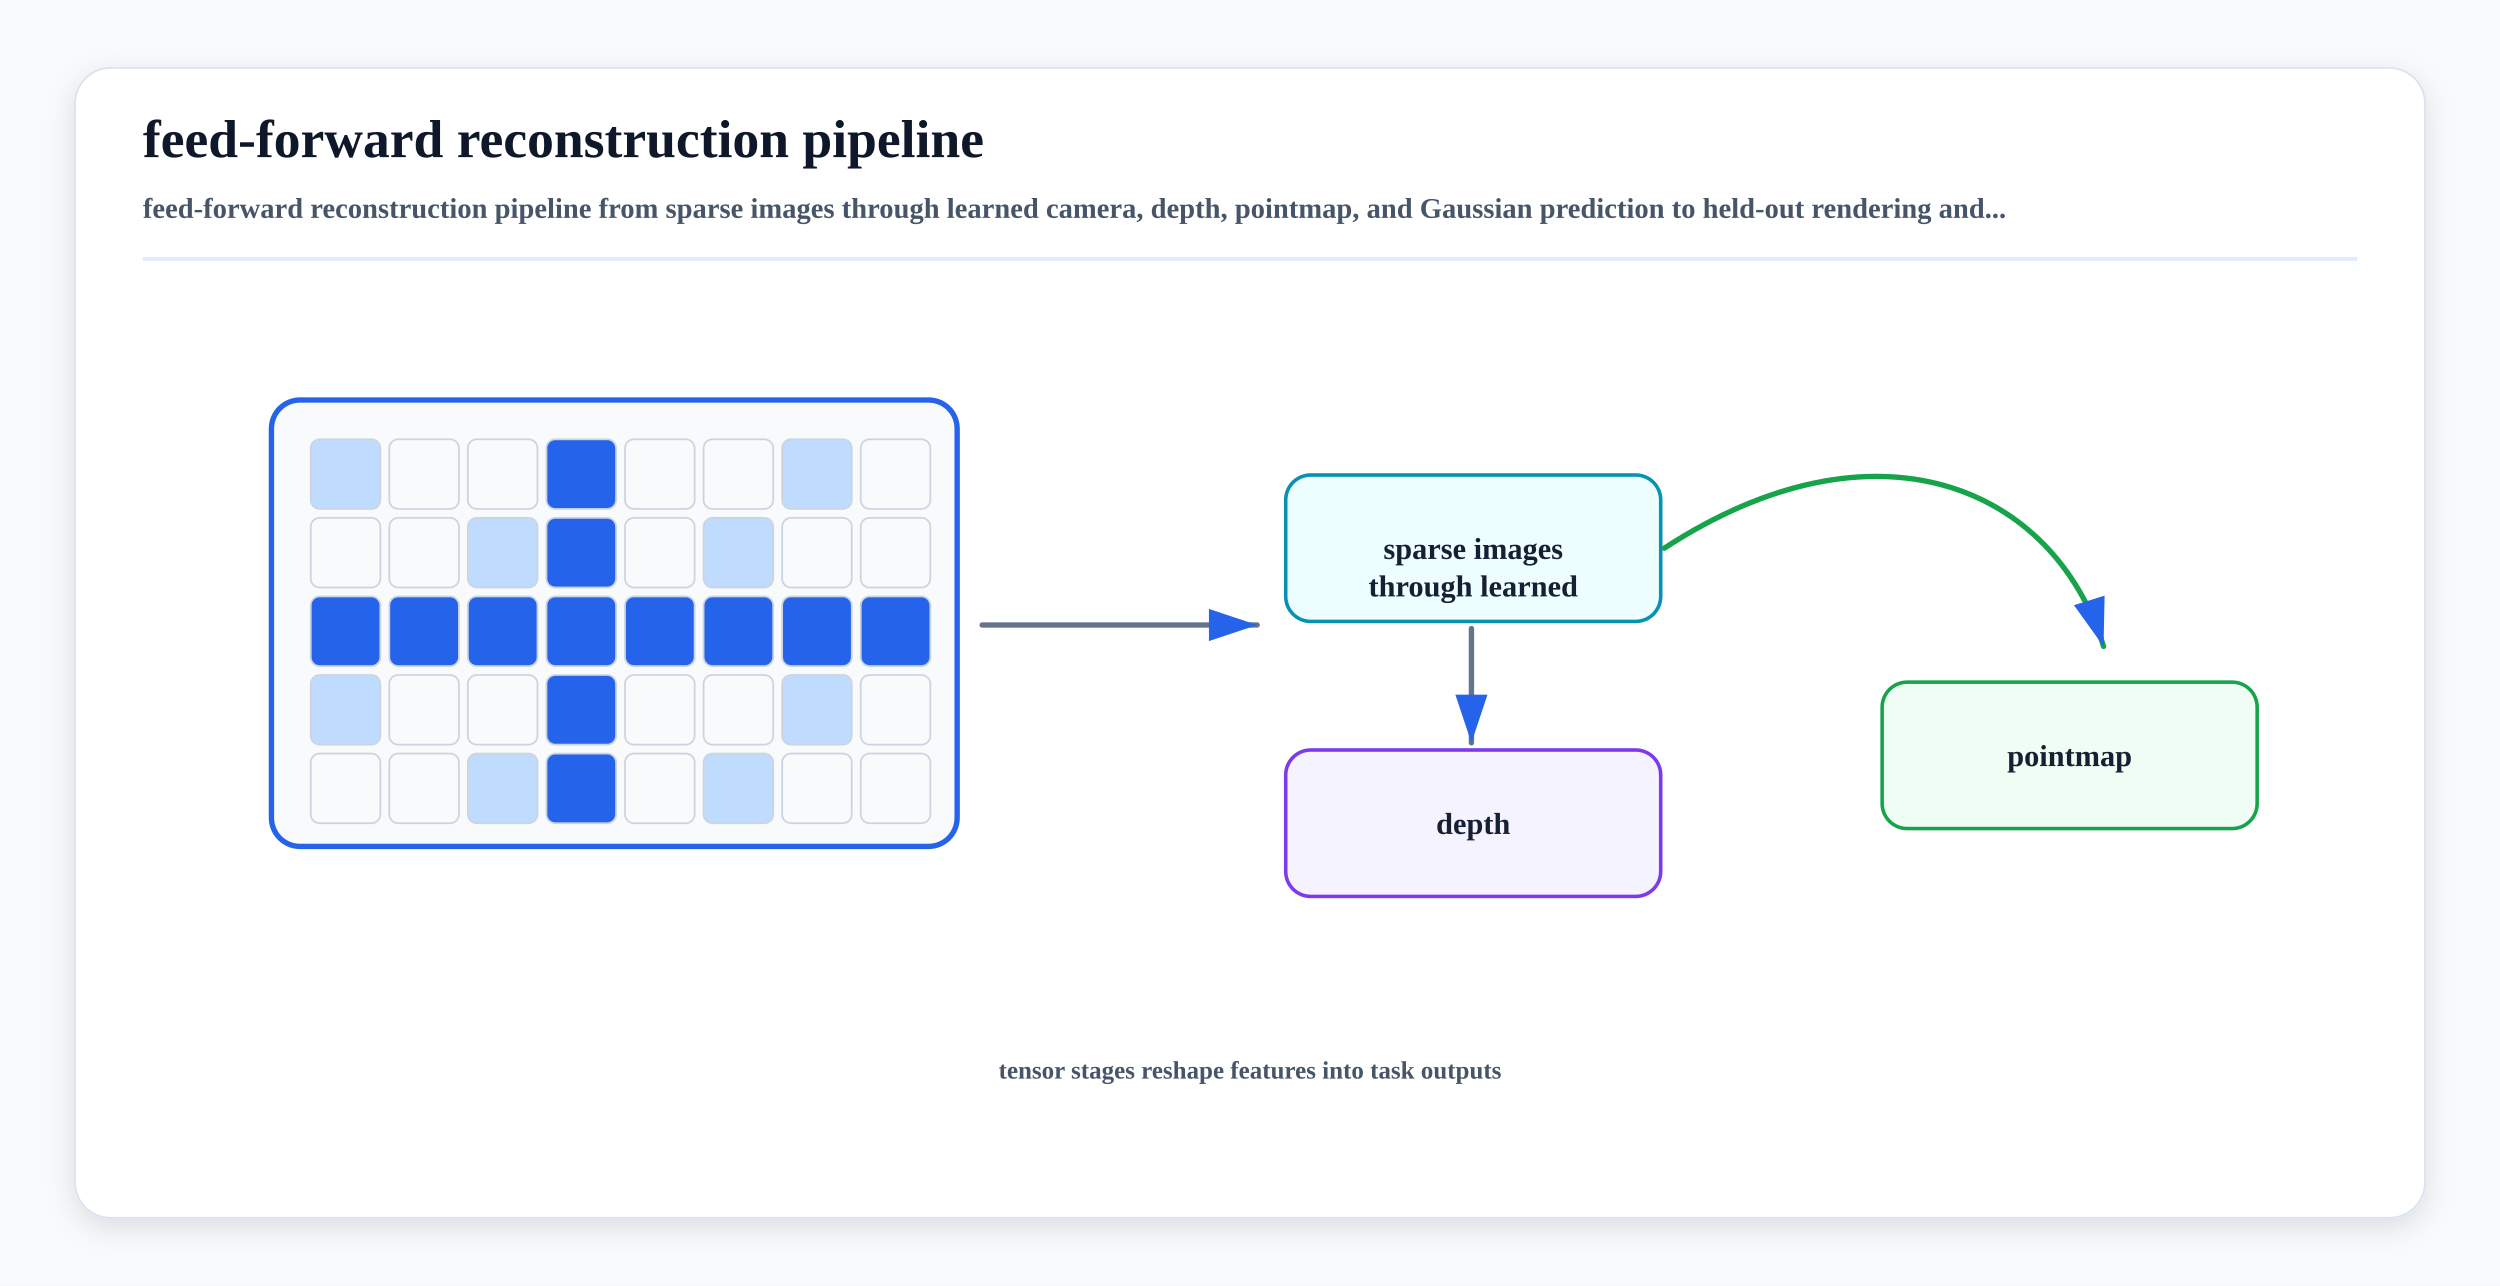
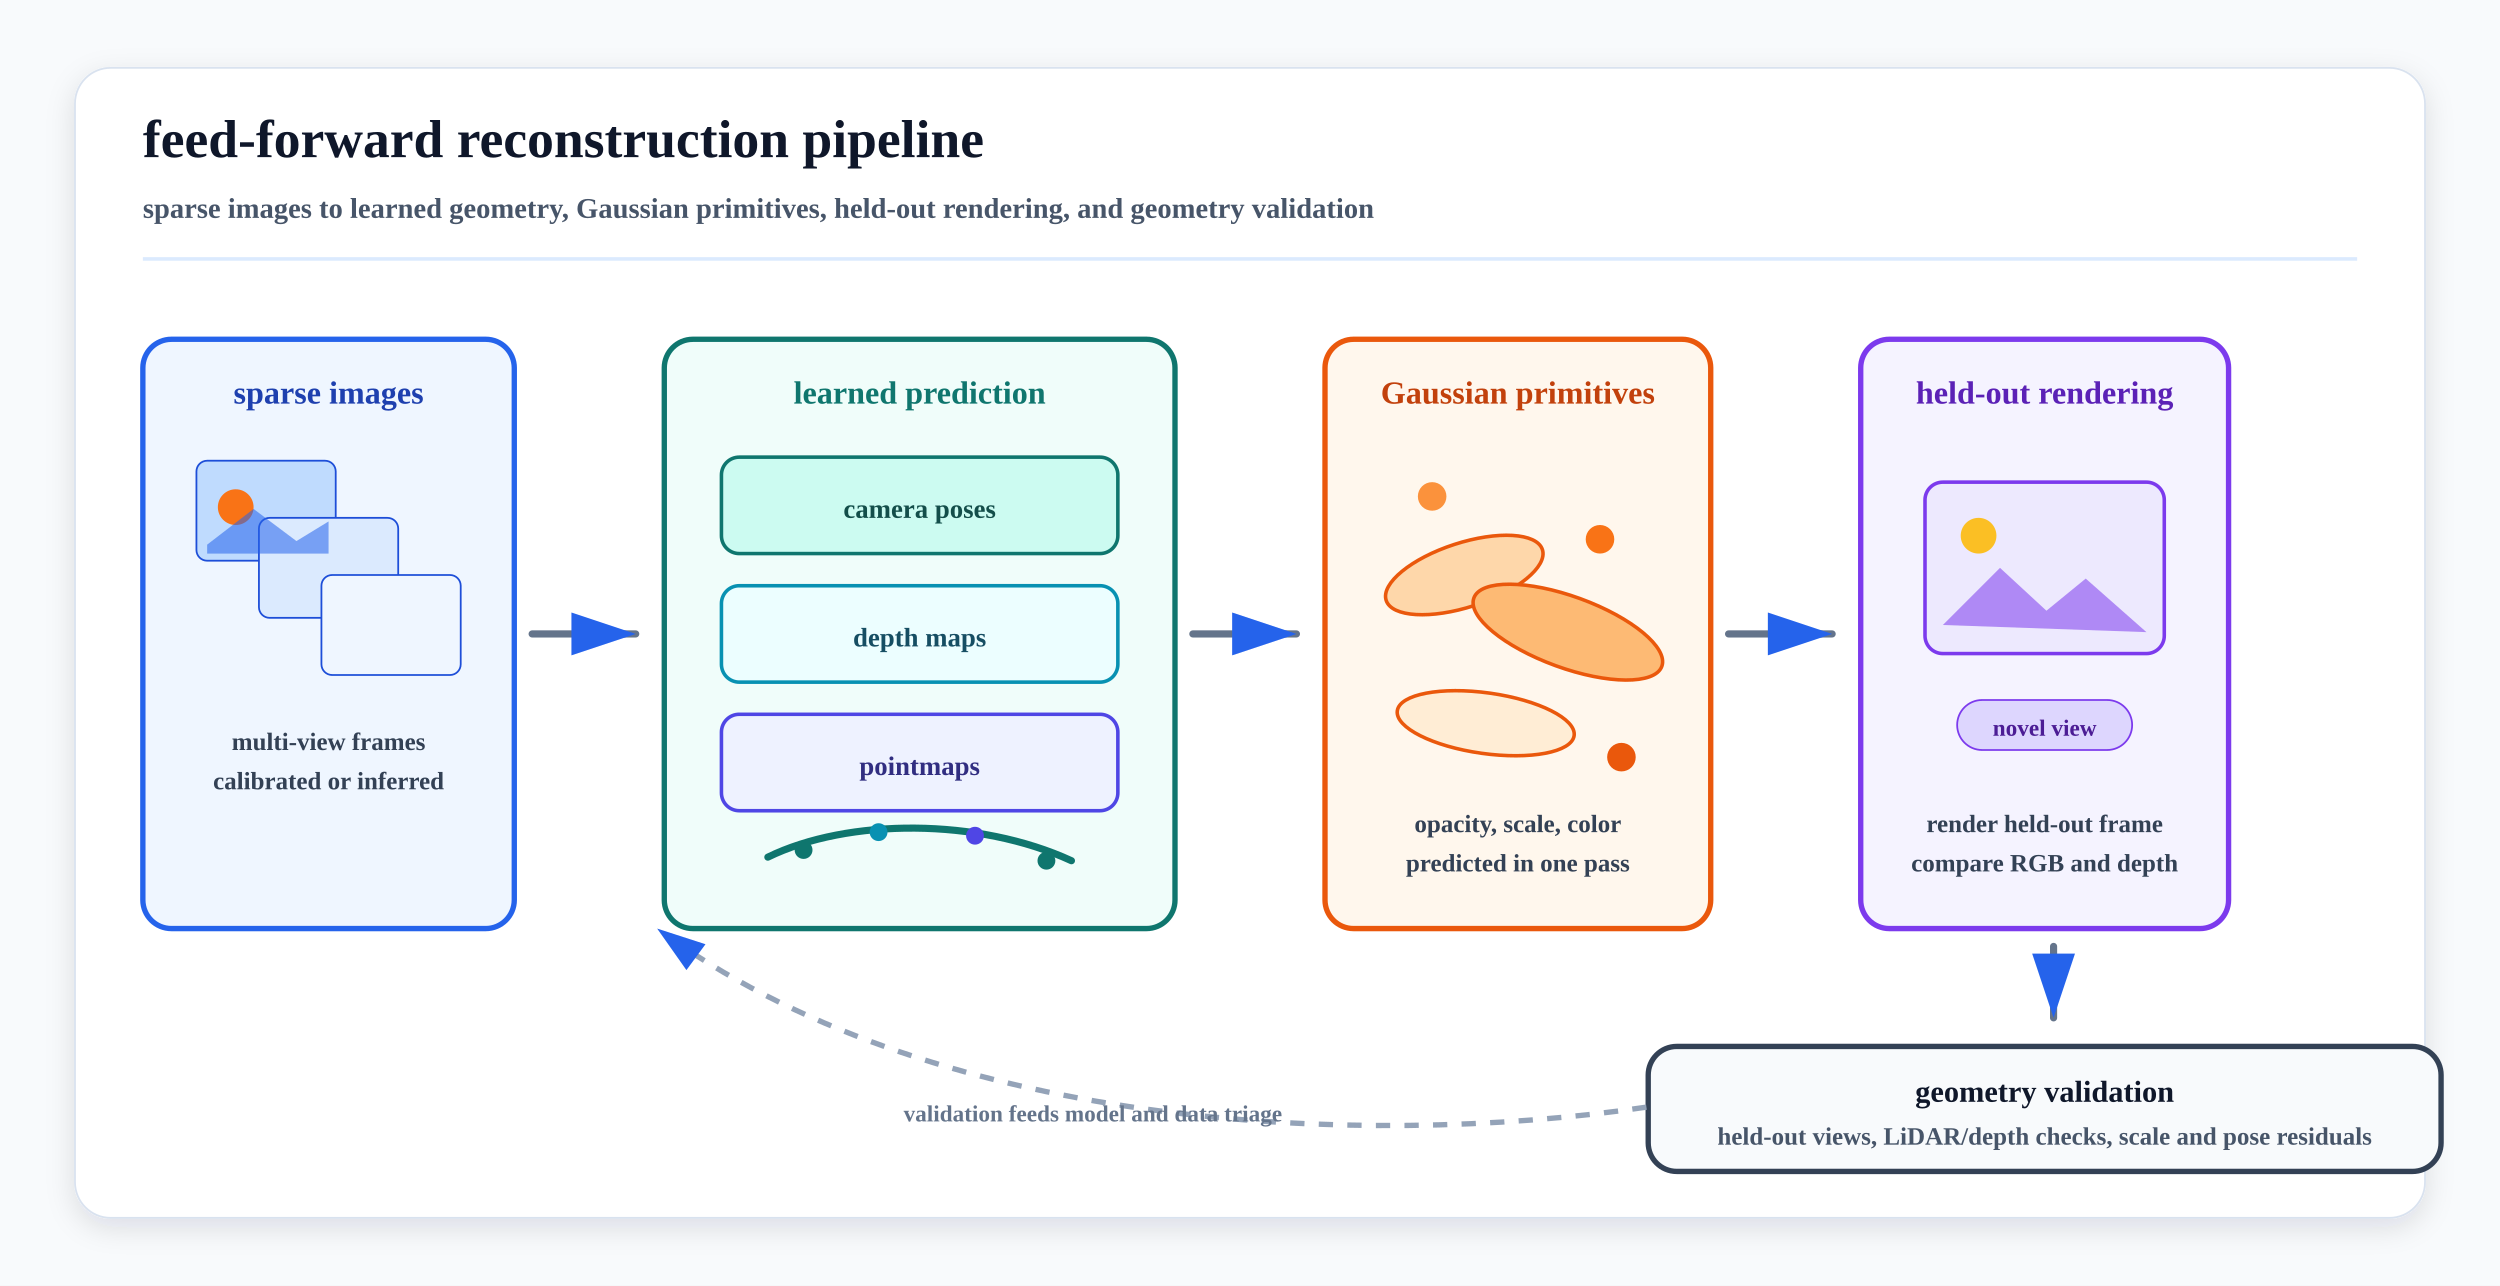
<svg xmlns="http://www.w3.org/2000/svg" width="1400" height="720" viewBox="0 0 1400 720" role="img" aria-labelledby="title desc" data-diagram-kind="tensor-pipeline">
  <defs>
    <marker id="arrow" markerWidth="12" markerHeight="12" refX="9" refY="3" orient="auto" markerUnits="strokeWidth">
      <path d="M0,0 L0,6 L9,3 z" fill="#2563eb" />
    </marker>
    <filter id="shadow" x="-10%" y="-10%" width="120%" height="120%">
      <feDropShadow dx="0" dy="5" stdDeviation="8" flood-color="#0f172a" flood-opacity="0.12" />
    </filter>
-     <pattern id="grid" width="28" height="28" patternUnits="userSpaceOnUse">
-       <path d="M28 0H0V28" fill="none" stroke="#e2e8f0" stroke-width="1" />
-     </pattern>
  </defs>
  <rect width="1400" height="720" fill="#f8fafc" />
  <rect x="42" y="38" width="1316" height="644" rx="20" fill="#ffffff" stroke="#d9e2ef" filter="url(#shadow)" />
  <text x="80" y="88" font-size="30" font-weight="800" fill="#0f172a">feed-forward reconstruction pipeline</text>
-   <text x="80" y="122" font-size="16" font-weight="600" fill="#475569">feed-forward reconstruction pipeline from sparse images through learned camera, depth, pointmap, and Gaussian prediction to held-out rendering and...</text>
+   <text x="80" y="122" font-size="16" font-weight="600" fill="#475569">sparse images to learned geometry, Gaussian primitives, held-out rendering, and geometry validation</text>
  <rect x="80" y="144" width="1240" height="2" fill="#dbeafe" />
-   <rect x="152" y="224" width="384" height="250" rx="16" fill="#f8fafc" stroke="#2563eb" stroke-width="3" />
-   <rect x="174" y="246" width="39" height="39" rx="5" fill="#bfdbfe" stroke="#cbd5e1" />
-   <rect x="218" y="246" width="39" height="39" rx="5" fill="#f8fafc" stroke="#cbd5e1" />
-   <rect x="262" y="246" width="39" height="39" rx="5" fill="#f8fafc" stroke="#cbd5e1" />
-   <rect x="306" y="246" width="39" height="39" rx="5" fill="#2563eb" stroke="#cbd5e1" />
-   <rect x="350" y="246" width="39" height="39" rx="5" fill="#f8fafc" stroke="#cbd5e1" />
-   <rect x="394" y="246" width="39" height="39" rx="5" fill="#f8fafc" stroke="#cbd5e1" />
-   <rect x="438" y="246" width="39" height="39" rx="5" fill="#bfdbfe" stroke="#cbd5e1" />
-   <rect x="482" y="246" width="39" height="39" rx="5" fill="#f8fafc" stroke="#cbd5e1" />
-   <rect x="174" y="290" width="39" height="39" rx="5" fill="#f8fafc" stroke="#cbd5e1" />
-   <rect x="218" y="290" width="39" height="39" rx="5" fill="#f8fafc" stroke="#cbd5e1" />
-   <rect x="262" y="290" width="39" height="39" rx="5" fill="#bfdbfe" stroke="#cbd5e1" />
-   <rect x="306" y="290" width="39" height="39" rx="5" fill="#2563eb" stroke="#cbd5e1" />
-   <rect x="350" y="290" width="39" height="39" rx="5" fill="#f8fafc" stroke="#cbd5e1" />
-   <rect x="394" y="290" width="39" height="39" rx="5" fill="#bfdbfe" stroke="#cbd5e1" />
-   <rect x="438" y="290" width="39" height="39" rx="5" fill="#f8fafc" stroke="#cbd5e1" />
-   <rect x="482" y="290" width="39" height="39" rx="5" fill="#f8fafc" stroke="#cbd5e1" />
-   <rect x="174" y="334" width="39" height="39" rx="5" fill="#2563eb" stroke="#cbd5e1" />
-   <rect x="218" y="334" width="39" height="39" rx="5" fill="#2563eb" stroke="#cbd5e1" />
-   <rect x="262" y="334" width="39" height="39" rx="5" fill="#2563eb" stroke="#cbd5e1" />
-   <rect x="306" y="334" width="39" height="39" rx="5" fill="#2563eb" stroke="#cbd5e1" />
-   <rect x="350" y="334" width="39" height="39" rx="5" fill="#2563eb" stroke="#cbd5e1" />
-   <rect x="394" y="334" width="39" height="39" rx="5" fill="#2563eb" stroke="#cbd5e1" />
-   <rect x="438" y="334" width="39" height="39" rx="5" fill="#2563eb" stroke="#cbd5e1" />
-   <rect x="482" y="334" width="39" height="39" rx="5" fill="#2563eb" stroke="#cbd5e1" />
-   <rect x="174" y="378" width="39" height="39" rx="5" fill="#bfdbfe" stroke="#cbd5e1" />
-   <rect x="218" y="378" width="39" height="39" rx="5" fill="#f8fafc" stroke="#cbd5e1" />
-   <rect x="262" y="378" width="39" height="39" rx="5" fill="#f8fafc" stroke="#cbd5e1" />
-   <rect x="306" y="378" width="39" height="39" rx="5" fill="#2563eb" stroke="#cbd5e1" />
-   <rect x="350" y="378" width="39" height="39" rx="5" fill="#f8fafc" stroke="#cbd5e1" />
-   <rect x="394" y="378" width="39" height="39" rx="5" fill="#f8fafc" stroke="#cbd5e1" />
-   <rect x="438" y="378" width="39" height="39" rx="5" fill="#bfdbfe" stroke="#cbd5e1" />
-   <rect x="482" y="378" width="39" height="39" rx="5" fill="#f8fafc" stroke="#cbd5e1" />
-   <rect x="174" y="422" width="39" height="39" rx="5" fill="#f8fafc" stroke="#cbd5e1" />
-   <rect x="218" y="422" width="39" height="39" rx="5" fill="#f8fafc" stroke="#cbd5e1" />
-   <rect x="262" y="422" width="39" height="39" rx="5" fill="#bfdbfe" stroke="#cbd5e1" />
-   <rect x="306" y="422" width="39" height="39" rx="5" fill="#2563eb" stroke="#cbd5e1" />
-   <rect x="350" y="422" width="39" height="39" rx="5" fill="#f8fafc" stroke="#cbd5e1" />
-   <rect x="394" y="422" width="39" height="39" rx="5" fill="#bfdbfe" stroke="#cbd5e1" />
-   <rect x="438" y="422" width="39" height="39" rx="5" fill="#f8fafc" stroke="#cbd5e1" />
-   <rect x="482" y="422" width="39" height="39" rx="5" fill="#f8fafc" stroke="#cbd5e1" />
-   <line x1="550" y1="350" x2="704" y2="350" stroke="#64748b" stroke-width="3" stroke-linecap="round" marker-end="url(#arrow)" />
-   <rect x="720" y="266" width="210" height="82" rx="14" fill="#ecfeff" stroke="#0891b2" stroke-width="2" />
-   <text x="825" y="313" text-anchor="middle" font-size="17" font-weight="700" fill="#172033">sparse images</text>
-   <text x="825" y="334" text-anchor="middle" font-size="17" font-weight="700" fill="#172033">through learned</text>
-   <rect x="720" y="420" width="210" height="82" rx="14" fill="#f5f3ff" stroke="#7c3aed" stroke-width="2" />
-   <text x="825" y="467" text-anchor="middle" font-size="17" font-weight="700" fill="#172033">depth</text>
-   <line x1="824" y1="352" x2="824" y2="416" stroke="#64748b" stroke-width="3" stroke-linecap="round" marker-end="url(#arrow)" />
-   <path d="M932 307 C1050 230 1150 272 1178 362" fill="none" stroke="#16a34a" stroke-width="3" stroke-linecap="round" stroke-linejoin="round" marker-end="url(#arrow)" />
-   <rect x="1054" y="382" width="210" height="82" rx="14" fill="#f0fdf4" stroke="#16a34a" stroke-width="2" />
-   <text x="1159" y="429" text-anchor="middle" font-size="17" font-weight="700" fill="#172033">pointmap</text>
-   <text x="700" y="604" text-anchor="middle" font-size="14" font-weight="600" fill="#475569">tensor stages reshape features into task outputs</text>
+   <rect x="80" y="190" width="208" height="330" rx="16" fill="#eff6ff" stroke="#2563eb" stroke-width="3" />
+   <text x="184" y="226" text-anchor="middle" font-size="18" font-weight="800" fill="#1e40af">sparse images</text>
+   <rect x="110" y="258" width="78" height="56" rx="6" fill="#bfdbfe" stroke="#1d4ed8" />
+   <rect x="145" y="290" width="78" height="56" rx="6" fill="#dbeafe" stroke="#1d4ed8" />
+   <rect x="180" y="322" width="78" height="56" rx="6" fill="#eff6ff" stroke="#1d4ed8" />
+   <circle cx="132" cy="284" r="10" fill="#f97316" />
+   <path d="M116 305 L142 285 L166 303 L184 292 L184 310 L116 310 Z" fill="#2563eb" opacity="0.55" />
+   <text x="184" y="420" text-anchor="middle" font-size="14" font-weight="700" fill="#334155">multi-view frames</text>
+   <text x="184" y="442" text-anchor="middle" font-size="14" font-weight="700" fill="#334155">calibrated or inferred</text>
+   <line x1="298" y1="355" x2="356" y2="355" stroke="#64748b" stroke-width="4" stroke-linecap="round" marker-end="url(#arrow)" />
+   <rect x="372" y="190" width="286" height="330" rx="16" fill="#f0fdfa" stroke="#0f766e" stroke-width="3" />
+   <text x="515" y="226" text-anchor="middle" font-size="18" font-weight="800" fill="#0f766e">learned prediction</text>
+   <rect x="404" y="256" width="222" height="54" rx="10" fill="#ccfbf1" stroke="#0f766e" stroke-width="2" />
+   <text x="515" y="290" text-anchor="middle" font-size="15" font-weight="800" fill="#134e4a">camera poses</text>
+   <rect x="404" y="328" width="222" height="54" rx="10" fill="#ecfeff" stroke="#0891b2" stroke-width="2" />
+   <text x="515" y="362" text-anchor="middle" font-size="15" font-weight="800" fill="#164e63">depth maps</text>
+   <rect x="404" y="400" width="222" height="54" rx="10" fill="#eef2ff" stroke="#4f46e5" stroke-width="2" />
+   <text x="515" y="434" text-anchor="middle" font-size="15" font-weight="800" fill="#312e81">pointmaps</text>
+   <path d="M430 480 C475 458 548 458 600 482" fill="none" stroke="#0f766e" stroke-width="4" stroke-linecap="round" />
+   <circle cx="450" cy="476" r="5" fill="#0f766e" />
+   <circle cx="492" cy="466" r="5" fill="#0891b2" />
+   <circle cx="546" cy="468" r="5" fill="#4f46e5" />
+   <circle cx="586" cy="482" r="5" fill="#0f766e" />
+   <line x1="668" y1="355" x2="726" y2="355" stroke="#64748b" stroke-width="4" stroke-linecap="round" marker-end="url(#arrow)" />
+   <rect x="742" y="190" width="216" height="330" rx="16" fill="#fff7ed" stroke="#ea580c" stroke-width="3" />
+   <text x="850" y="226" text-anchor="middle" font-size="18" font-weight="800" fill="#c2410c">Gaussian primitives</text>
+   <ellipse cx="820" cy="322" rx="46" ry="18" fill="#fed7aa" stroke="#ea580c" stroke-width="2" transform="rotate(-18 820 322)" />
+   <ellipse cx="878" cy="354" rx="56" ry="20" fill="#fdba74" stroke="#ea580c" stroke-width="2" transform="rotate(20 878 354)" />
+   <ellipse cx="832" cy="405" rx="50" ry="17" fill="#ffedd5" stroke="#ea580c" stroke-width="2" transform="rotate(8 832 405)" />
+   <circle cx="802" cy="278" r="8" fill="#fb923c" />
+   <circle cx="896" cy="302" r="8" fill="#f97316" />
+   <circle cx="908" cy="424" r="8" fill="#ea580c" />
+   <text x="850" y="466" text-anchor="middle" font-size="14" font-weight="700" fill="#334155">opacity, scale, color</text>
+   <text x="850" y="488" text-anchor="middle" font-size="14" font-weight="700" fill="#334155">predicted in one pass</text>
+   <line x1="968" y1="355" x2="1026" y2="355" stroke="#64748b" stroke-width="4" stroke-linecap="round" marker-end="url(#arrow)" />
+   <rect x="1042" y="190" width="206" height="330" rx="16" fill="#f5f3ff" stroke="#7c3aed" stroke-width="3" />
+   <text x="1145" y="226" text-anchor="middle" font-size="18" font-weight="800" fill="#5b21b6">held-out rendering</text>
+   <rect x="1078" y="270" width="134" height="96" rx="10" fill="#ede9fe" stroke="#7c3aed" stroke-width="2" />
+   <circle cx="1108" cy="300" r="10" fill="#fbbf24" />
+   <path d="M1088 350 L1120 318 L1146 342 L1168 324 L1202 354 Z" fill="#7c3aed" opacity="0.55" />
+   <rect x="1096" y="392" width="98" height="28" rx="14" fill="#ddd6fe" stroke="#7c3aed" />
+   <text x="1145" y="412" text-anchor="middle" font-size="13" font-weight="800" fill="#4c1d95">novel view</text>
+   <text x="1145" y="466" text-anchor="middle" font-size="14" font-weight="700" fill="#334155">render held-out frame</text>
+   <text x="1145" y="488" text-anchor="middle" font-size="14" font-weight="700" fill="#334155">compare RGB and depth</text>
+   <line x1="1150" y1="530" x2="1150" y2="570" stroke="#64748b" stroke-width="4" stroke-linecap="round" marker-end="url(#arrow)" />
+   <rect x="923" y="586" width="444" height="70" rx="16" fill="#f8fafc" stroke="#334155" stroke-width="3" />
+   <text x="1145" y="617" text-anchor="middle" font-size="17" font-weight="800" fill="#0f172a">geometry validation</text>
+   <text x="1145" y="641" text-anchor="middle" font-size="14" font-weight="700" fill="#475569">held-out views, LiDAR/depth checks, scale and pose residuals</text>
+   <path d="M922 620 C760 644 520 632 368 520" fill="none" stroke="#94a3b8" stroke-width="3" stroke-dasharray="8 8" marker-end="url(#arrow)" />
+   <text x="612" y="628" text-anchor="middle" font-size="13" font-weight="700" fill="#64748b">validation feeds model and data triage</text>
</svg>
